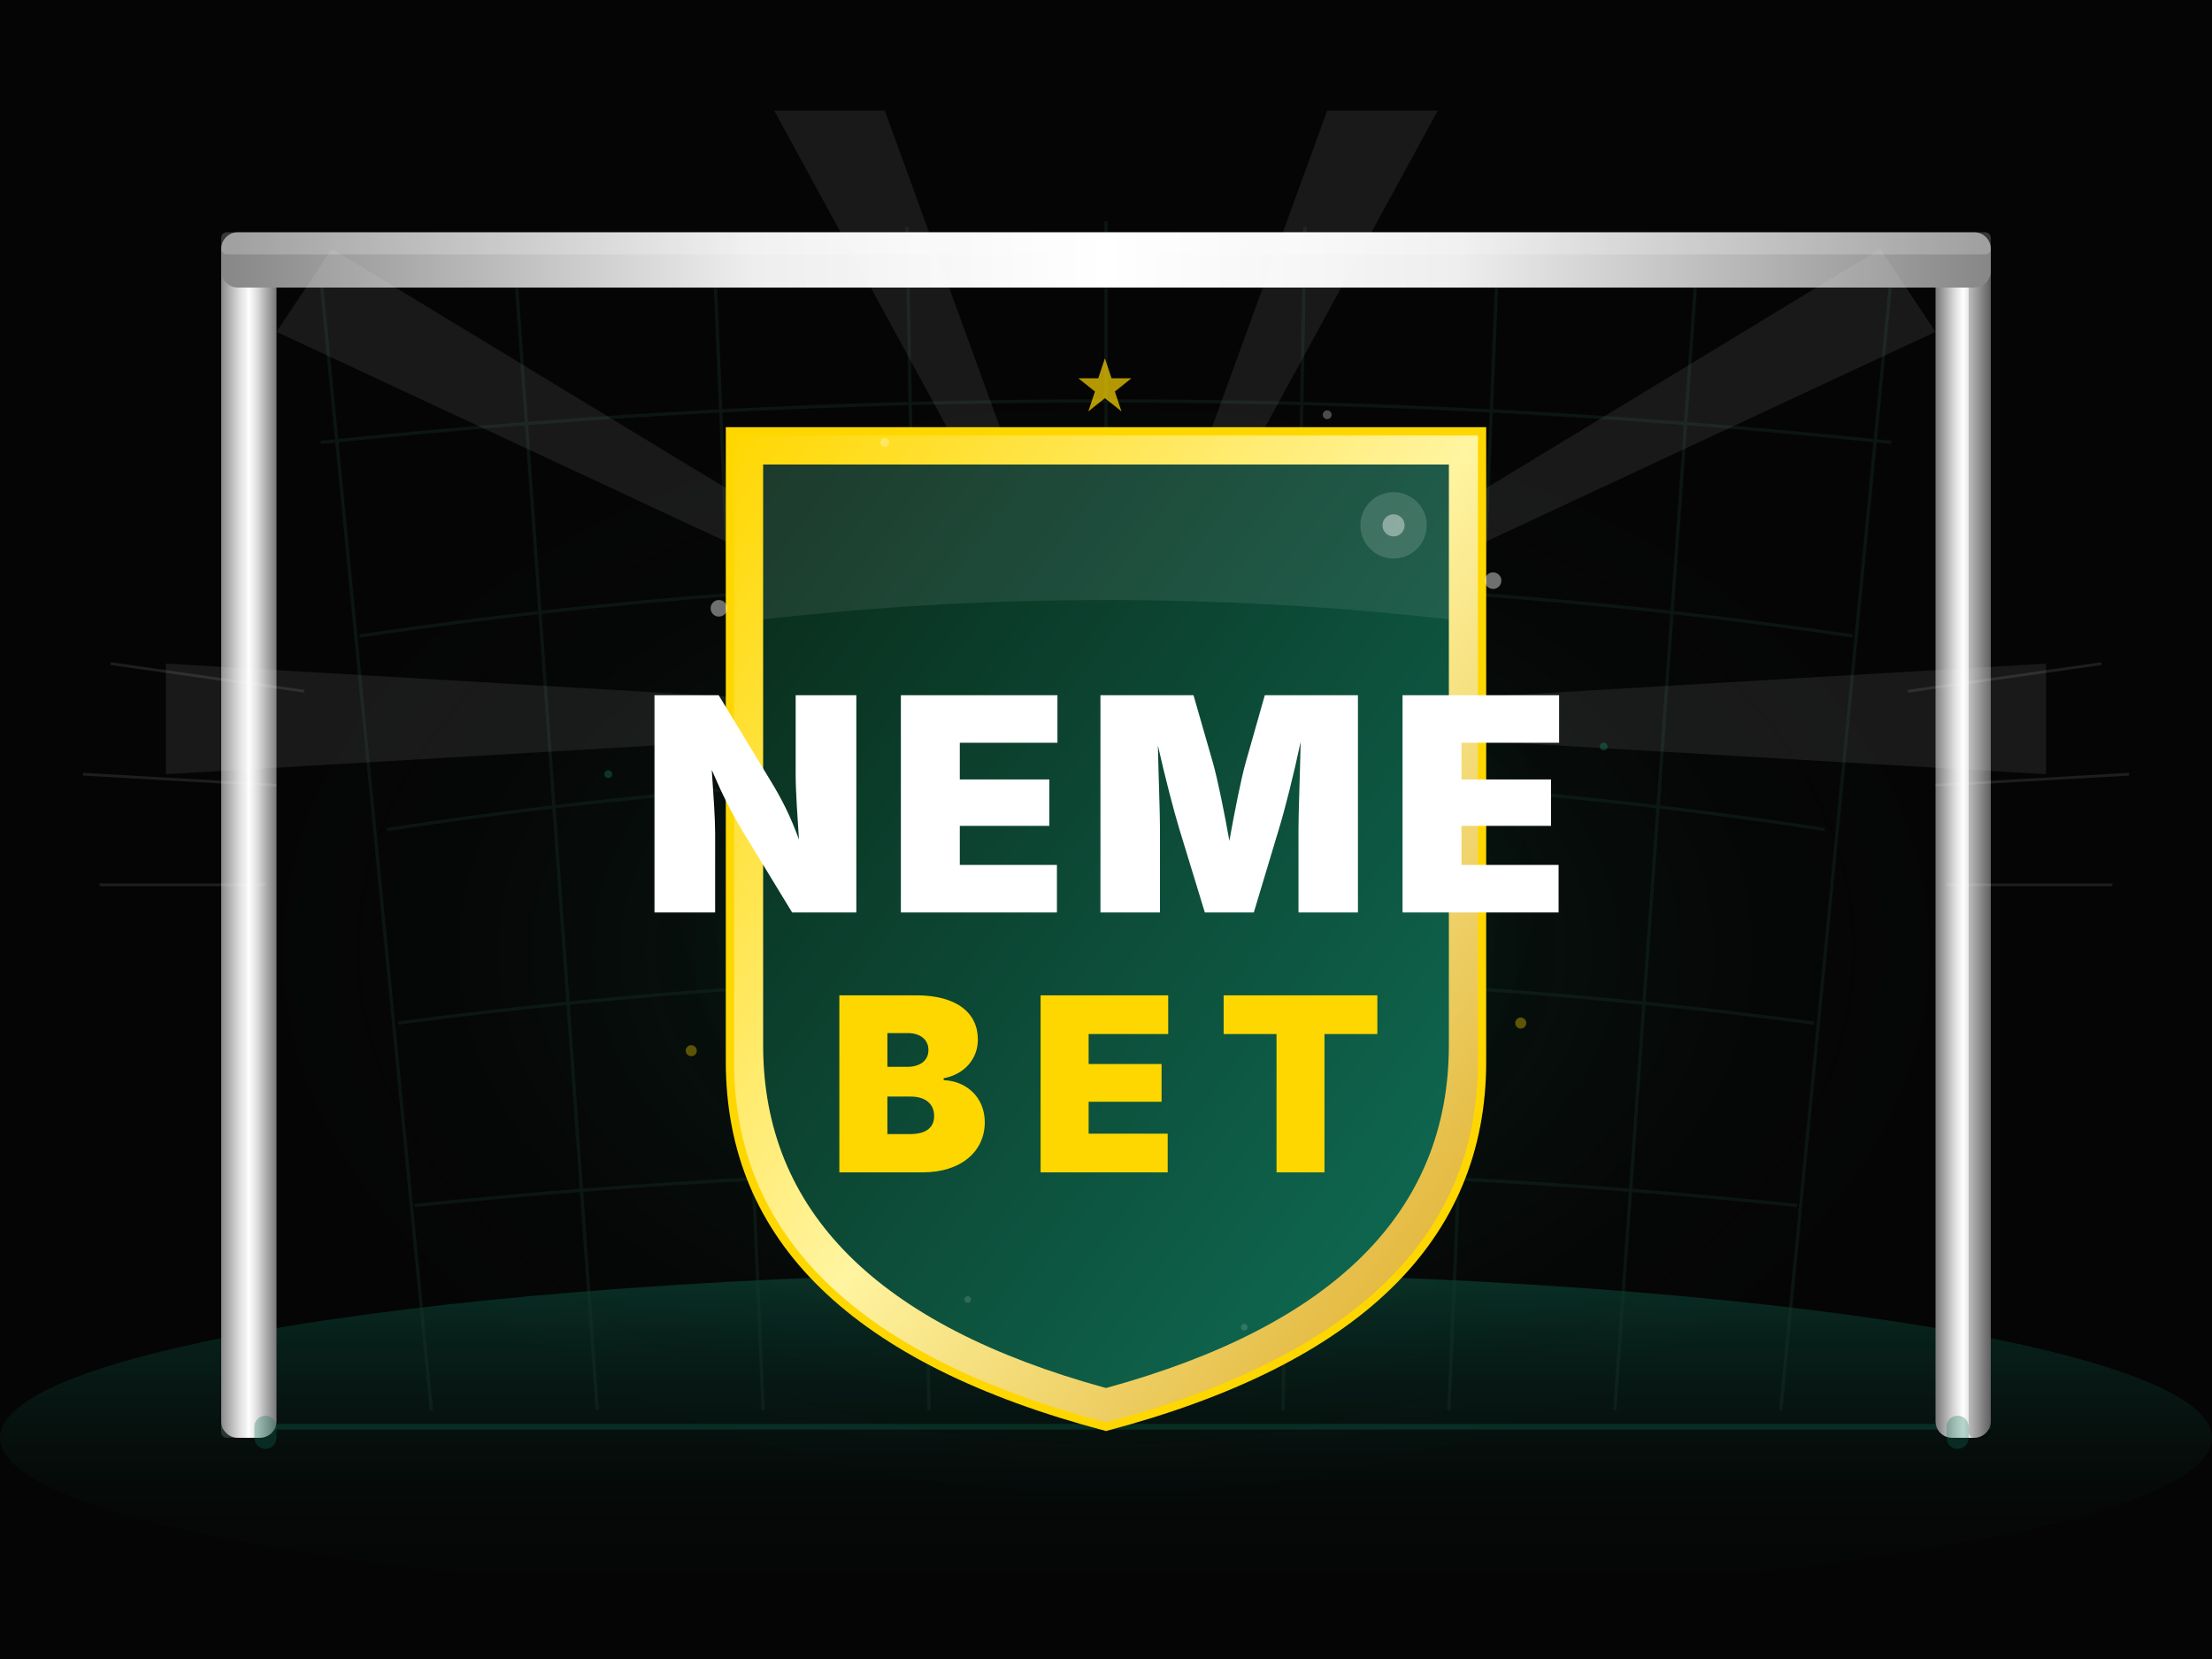
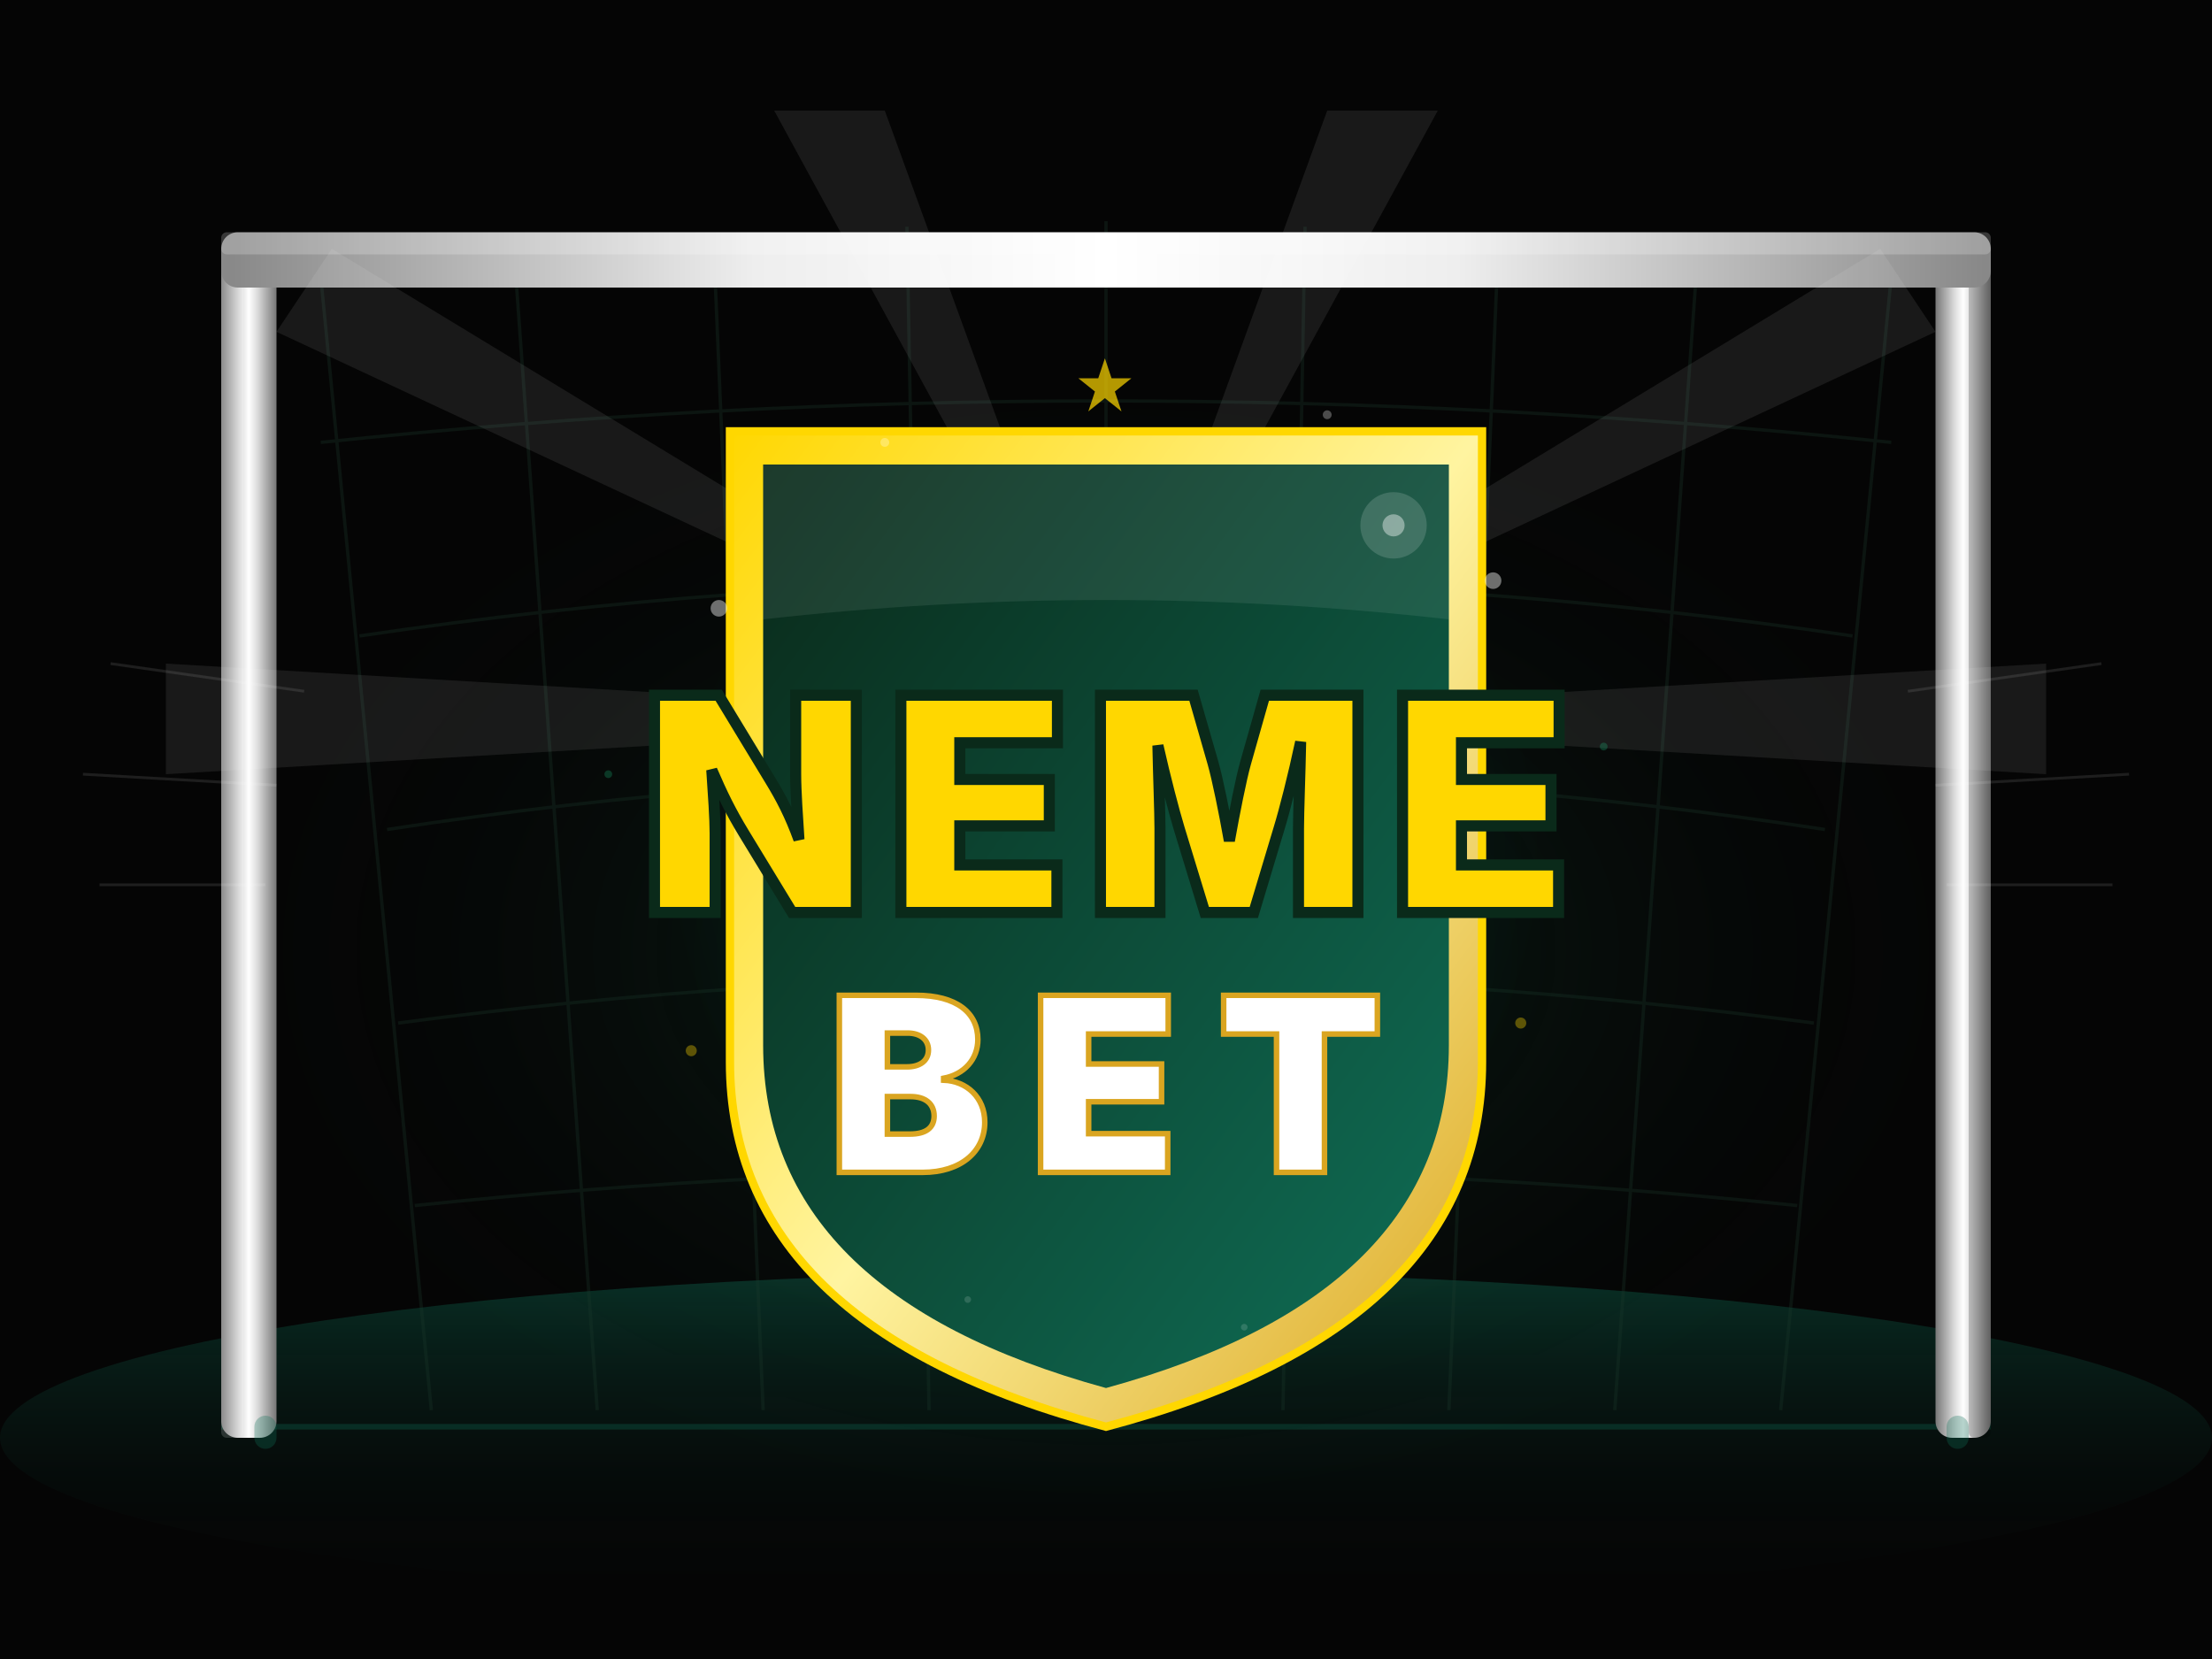
<svg xmlns="http://www.w3.org/2000/svg" viewBox="0 0 400 300">
  <defs>
    <linearGradient id="poste" x1="0" y1="0" x2="1" y2="0">
      <stop offset="0%" stop-color="#888" />
      <stop offset="30%" stop-color="#eee" />
      <stop offset="50%" stop-color="#fff" />
      <stop offset="70%" stop-color="#eee" />
      <stop offset="100%" stop-color="#888" />
    </linearGradient>
    <linearGradient id="posteV" x1="0" y1="0" x2="1" y2="0">
      <stop offset="0%" stop-color="#777" />
      <stop offset="35%" stop-color="#ddd" />
      <stop offset="50%" stop-color="#fff" />
      <stop offset="65%" stop-color="#ddd" />
      <stop offset="100%" stop-color="#777" />
    </linearGradient>
    <linearGradient id="shield" x1="0" y1="0" x2="1" y2="1">
      <stop offset="0%" stop-color="#0A2A1A" />
      <stop offset="100%" stop-color="#0F6E56" />
    </linearGradient>
    <linearGradient id="gold" x1="0" y1="0" x2="1" y2="1">
      <stop offset="0%" stop-color="#FFD700" />
      <stop offset="50%" stop-color="#FFF4A0" />
      <stop offset="100%" stop-color="#DAA520" />
    </linearGradient>
    <radialGradient id="halo" cx="50%" cy="50%" r="50%">
      <stop offset="0%" stop-color="#0F6E56" stop-opacity="0.5" />
      <stop offset="60%" stop-color="#0F6E56" stop-opacity="0.1" />
      <stop offset="100%" stop-color="#0F6E56" stop-opacity="0" />
    </radialGradient>
    <radialGradient id="bgGlow" cx="50%" cy="55%" r="45%">
      <stop offset="0%" stop-color="#0D3D2B" stop-opacity="0.6" />
      <stop offset="100%" stop-color="#050505" stop-opacity="0" />
    </radialGradient>
    <filter id="glow">
      <feGaussianBlur stdDeviation="4" result="b" />
      <feMerge>
        <feMergeNode in="b" />
        <feMergeNode in="SourceGraphic" />
      </feMerge>
    </filter>
    <filter id="glowSoft">
      <feGaussianBlur stdDeviation="6" result="b" />
      <feMerge>
        <feMergeNode in="b" />
        <feMergeNode in="SourceGraphic" />
      </feMerge>
    </filter>
    <filter id="glowStrong">
      <feGaussianBlur stdDeviation="8" result="b" />
      <feMerge>
        <feMergeNode in="b" />
        <feMergeNode in="SourceGraphic" />
      </feMerge>
    </filter>
    <linearGradient id="grass" x1="0" y1="0" x2="0" y2="1">
      <stop offset="0%" stop-color="#0F6E56" stop-opacity="0.4" />
      <stop offset="100%" stop-color="#050505" stop-opacity="0" />
    </linearGradient>
  </defs>
  <rect width="400" height="300" fill="#050505" />
  <ellipse cx="200" cy="160" rx="180" ry="120" fill="url(#bgGlow)" />
  <ellipse cx="200" cy="260" rx="200" ry="30" fill="url(#grass)" />
  <line x1="40" y1="258" x2="360" y2="258" stroke="#0F6E56" stroke-width="1" opacity="0.3" />
  <g stroke="#1a3a2a" stroke-width="0.6" opacity="0.3">
    <line x1="58" y1="50" x2="78" y2="255" />
    <line x1="93" y1="46" x2="108" y2="255" />
    <line x1="129" y1="43" x2="138" y2="255" />
    <line x1="164" y1="41" x2="168" y2="255" />
    <line x1="200" y1="40" x2="200" y2="255" />
    <line x1="236" y1="41" x2="232" y2="255" />
    <line x1="271" y1="43" x2="262" y2="255" />
    <line x1="307" y1="46" x2="292" y2="255" />
    <line x1="342" y1="50" x2="322" y2="255" />
    <path d="M58,80 Q200,65 342,80" fill="none" />
    <path d="M65,115 Q200,95 335,115" fill="none" />
    <path d="M70,150 Q200,130 330,150" fill="none" />
    <path d="M72,185 Q200,168 328,185" fill="none" />
    <path d="M75,218 Q200,205 325,218" fill="none" />
  </g>
  <rect x="40" y="46" width="10" height="214" rx="3" fill="url(#posteV)" />
  <rect x="40" y="46" width="4" height="214" rx="1" fill="rgba(255,255,255,0.15)" />
  <rect x="350" y="46" width="10" height="214" rx="3" fill="url(#posteV)" />
  <rect x="356" y="46" width="4" height="214" rx="1" fill="rgba(0,0,0,0.2)" />
  <rect x="40" y="42" width="320" height="10" rx="3" fill="url(#poste)" />
  <rect x="40" y="42" width="320" height="4" rx="1" fill="rgba(255,255,255,0.2)" />
  <rect x="46" y="256" width="4" height="6" rx="2" fill="#0F6E56" opacity="0.3" />
  <rect x="352" y="256" width="4" height="6" rx="2" fill="#0F6E56" opacity="0.3" />
  <g opacity="0.08">
    <polygon points="200,130 140,20 160,20" fill="white" />
    <polygon points="200,130 240,20 260,20" fill="white" />
    <polygon points="200,130 50,60 60,45" fill="white" />
    <polygon points="200,130 340,45 350,60" fill="white" />
    <polygon points="200,130 30,140 30,120" fill="white" />
    <polygon points="200,130 370,120 370,140" fill="white" />
  </g>
  <ellipse cx="200" cy="155" rx="80" ry="75" fill="url(#halo)" filter="glowStrong" />
  <g filter="glow">
    <path d="M132,78 L268,78 L268,192 Q268,240 200,258 Q132,240 132,192 Z" fill="url(#gold)" stroke="#FFD700" stroke-width="1.5" />
    <path d="M138,84 L262,84 L262,189 Q262,234 200,251 Q138,234 138,189 Z" fill="url(#shield)" />
    <path d="M138,84 L262,84 L262,112 Q200,105 138,112 Z" fill="white" opacity="0.08" />
  </g>
-   <text x="200" y="165" text-anchor="middle" font-family="system-ui,-apple-system,'Segoe UI',Impact,sans-serif" font-size="54" font-weight="900" letter-spacing="3" fill="white" filter="glow">NEME</text>
-   <text x="200" y="212" text-anchor="middle" font-family="system-ui,-apple-system,'Segoe UI',Impact,sans-serif" font-size="44" font-weight="900" letter-spacing="7" fill="#FFD700" filter="glow">BET</text>
+   <clipPath id="shieldClip">
+     <path d="M132,78 L268,78 L268,192 Q268,240 200,258 Q132,240 132,192 Z" />
+   </clipPath>
+   <rect x="-60" y="60" width="35" height="220" fill="white" opacity="0.12" transform="rotate(-20,200,155)" clip-path="url(#shieldClip)">
+     <animateTransform attributeName="transform" type="translate" values="-200,0;500,0;500,0" dur="4s" repeatCount="indefinite" additive="sum" />
+   </rect>
+   <text x="200" y="165" text-anchor="middle" font-family="system-ui,-apple-system,'Segoe UI',Impact,sans-serif" font-size="54" font-weight="900" letter-spacing="3" stroke="#0A2A1A" stroke-width="2" fill="#FFD700" filter="glow">NEME</text>
+   <text x="200" y="212" text-anchor="middle" font-family="system-ui,-apple-system,'Segoe UI',Impact,sans-serif" font-size="44" font-weight="900" letter-spacing="7" stroke="#DAA520" stroke-width="1" fill="white" filter="glow">BET</text>
  <g fill="#FFD700" opacity="0.7">
    <polygon points="200,78 202,84 208,84 203,88 205,94 200,90 195,94 197,88 192,84 198,84" transform="scale(0.6) translate(133,30)" />
    <circle cx="130" cy="110" r="1.5" fill="white" opacity="0.6" />
    <circle cx="125" cy="190" r="1" fill="#FFD700" opacity="0.5" />
    <circle cx="270" cy="105" r="1.5" fill="white" opacity="0.6" />
    <circle cx="275" cy="185" r="1" fill="#FFD700" opacity="0.5" />
    <circle cx="160" cy="80" r="0.8" fill="white" opacity="0.4" />
    <circle cx="240" cy="75" r="0.8" fill="white" opacity="0.4" />
    <circle cx="110" cy="140" r="0.7" fill="#1AE89B" opacity="0.3" />
    <circle cx="290" cy="135" r="0.7" fill="#1AE89B" opacity="0.3" />
    <circle cx="175" cy="235" r="0.6" fill="white" opacity="0.2" />
    <circle cx="225" cy="240" r="0.6" fill="white" opacity="0.2" />
  </g>
  <g stroke="white" stroke-width="0.5" opacity="0.1">
    <line x1="20" y1="120" x2="55" y2="125" />
    <line x1="15" y1="140" x2="50" y2="142" />
    <line x1="18" y1="160" x2="48" y2="160" />
    <line x1="345" y1="125" x2="380" y2="120" />
    <line x1="350" y1="142" x2="385" y2="140" />
    <line x1="352" y1="160" x2="382" y2="160" />
  </g>
  <circle cx="252" cy="95" r="6" fill="white" opacity="0.15" filter="glowSoft" />
  <circle cx="252" cy="95" r="2" fill="white" opacity="0.4" />
</svg>
